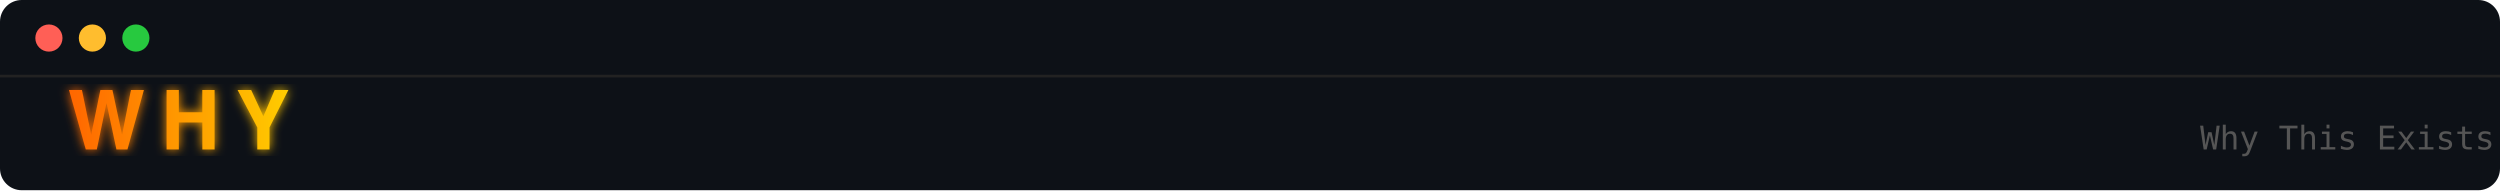
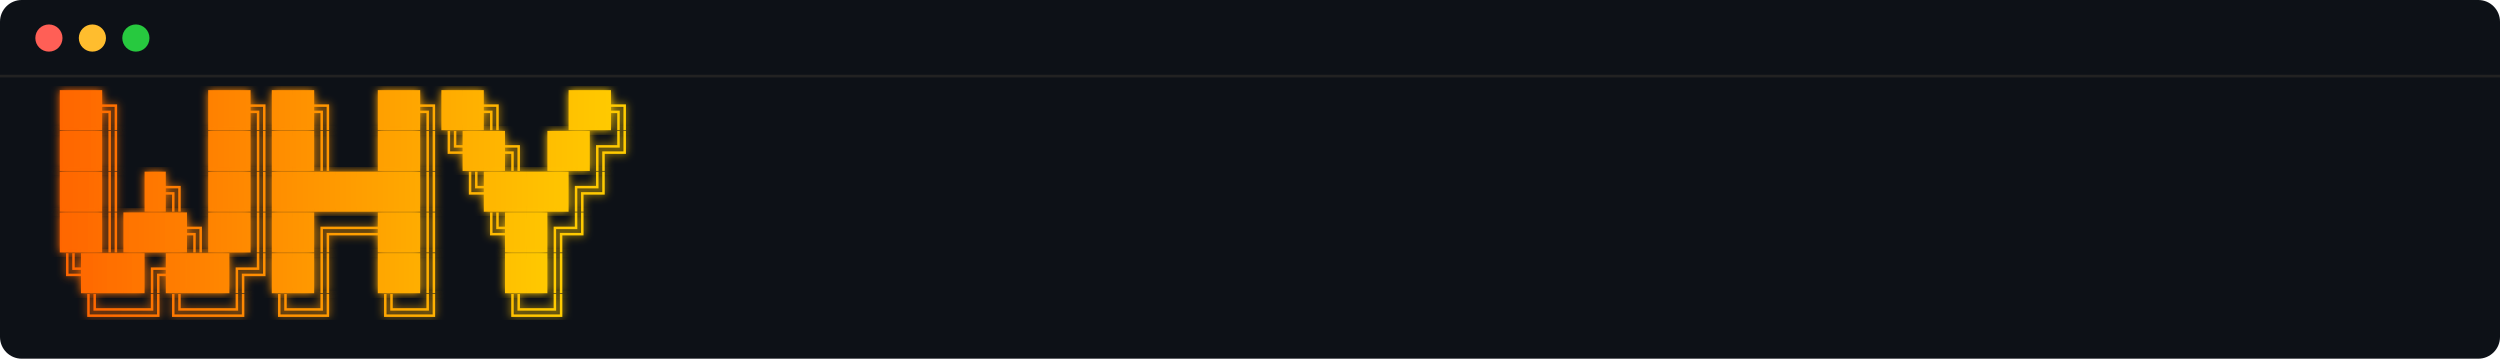
- <svg xmlns="http://www.w3.org/2000/svg" width="920" height="70">
+ <svg xmlns="http://www.w3.org/2000/svg" width="920" height="132">
  <defs>
    <linearGradient id="g" x1="0%" y1="0%" x2="100%" y2="0%">
      <stop offset="0%" style="stop-color:#ff6600" />
      <stop offset="100%" style="stop-color:#ffcc00" />
    </linearGradient>
    <filter id="glow">
-       <feGaussianBlur stdDeviation="2" result="b" />
+       <feGaussianBlur stdDeviation="1.5" result="b" />
      <feMerge>
        <feMergeNode in="b" />
        <feMergeNode in="SourceGraphic" />
      </feMerge>
    </filter>
  </defs>
  <rect width="100%" height="100%" rx="8" fill="#0d1117" />
  <circle cx="18" cy="14" r="5" fill="#ff5f56" />
  <circle cx="34" cy="14" r="5" fill="#ffbd2e" />
  <circle cx="50" cy="14" r="5" fill="#27c93f" />
  <line x1="0" y1="28" x2="920" y2="28" stroke="#222" stroke-width="1" />
-   <text x="25" y="55" fill="url(#g)" font-family="'Impact','Arial Black','Helvetica',sans-serif" font-size="30" font-weight="bold" filter="url(#glow)" letter-spacing="6">WHY</text>
-   <text x="918" y="55" text-anchor="end" fill="#555" font-family="'SF Mono','Fira Code',monospace" font-size="12">Why This Exists</text>
+   <text x="22" y="44" fill="url(#g)" font-family="'SF Mono','Fira Code','Courier New',monospace" font-size="13" font-weight="bold" filter="url(#glow)" xml:space="preserve">██╗    ██╗██╗  ██╗██╗   ██╗</text>
+   <text x="22" y="59" fill="url(#g)" font-family="'SF Mono','Fira Code','Courier New',monospace" font-size="13" font-weight="bold" filter="url(#glow)" xml:space="preserve">██║    ██║██║  ██║╚██╗ ██╔╝</text>
+   <text x="22" y="74" fill="url(#g)" font-family="'SF Mono','Fira Code','Courier New',monospace" font-size="13" font-weight="bold" filter="url(#glow)" xml:space="preserve">██║ █╗ ██║███████║ ╚████╔╝ </text>
+   <text x="22" y="89" fill="url(#g)" font-family="'SF Mono','Fira Code','Courier New',monospace" font-size="13" font-weight="bold" filter="url(#glow)" xml:space="preserve">██║███╗██║██╔══██║  ╚██╔╝  </text>
+   <text x="22" y="104" fill="url(#g)" font-family="'SF Mono','Fira Code','Courier New',monospace" font-size="13" font-weight="bold" filter="url(#glow)" xml:space="preserve">╚███╔███╔╝██║  ██║   ██║   </text>
+   <text x="22" y="119" fill="url(#g)" font-family="'SF Mono','Fira Code','Courier New',monospace" font-size="13" font-weight="bold" filter="url(#glow)" xml:space="preserve"> ╚══╝╚══╝ ╚═╝  ╚═╝   ╚═╝   </text>
</svg>
